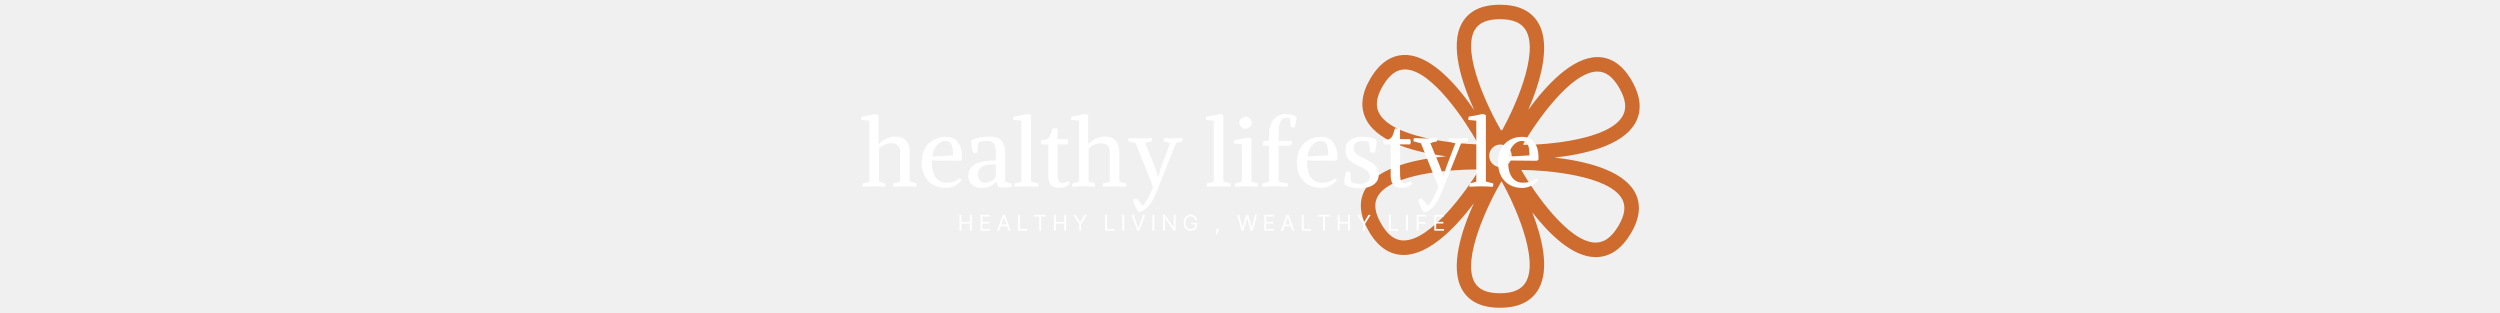
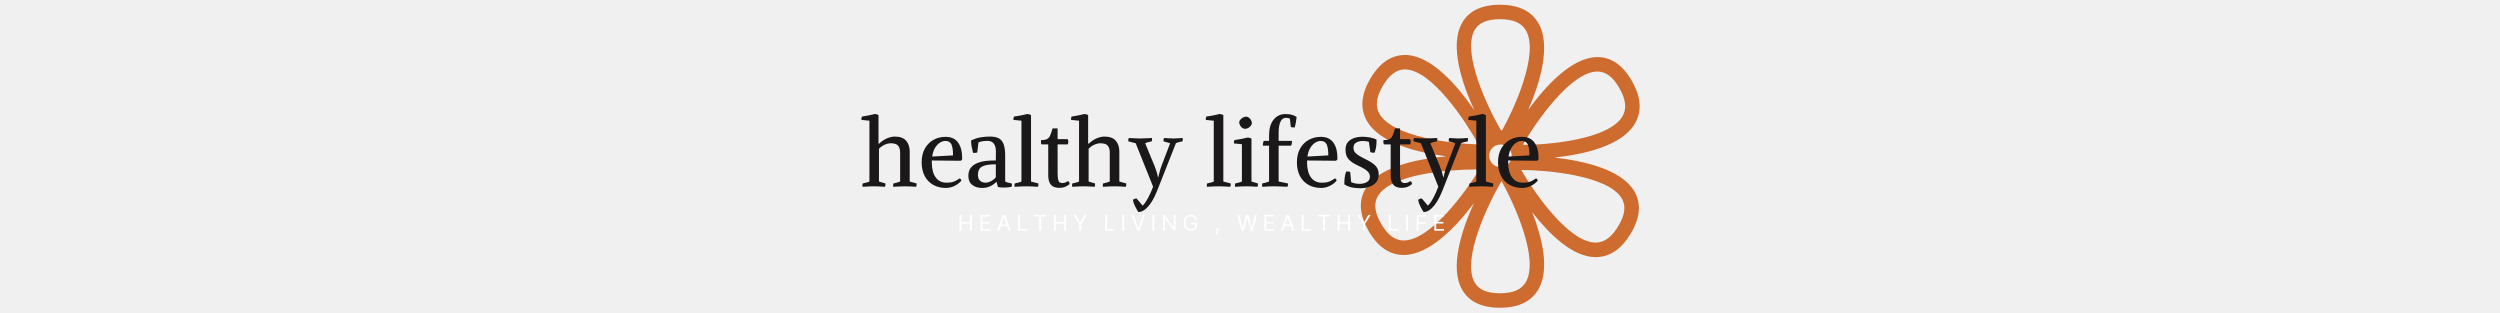
<svg xmlns="http://www.w3.org/2000/svg" xml:space="preserve" width="2000" height="250" data-id="lg_CQEOcldsDnoJChJgkW" data-version="1" viewBox="0 0 2000 250">
  <g data-padding="20">
    <g transform="translate(10 3.888)scale(.9689)">
      <path fill="#ce6c2f" d="M1273.223 126.084c23.713-2.557 55.488-9.452 66.386-28.022 5.894-10.064 5.087-21.879-2.446-35.112-7.45-13.149-17.042-19.821-28.495-19.821h-.056c-21.156.028-42.923 24.075-57.101 43.59 9.48-21.906 19.182-52.959 8.395-71.612C1254.069 5.015 1243.393-.1 1228.214-.1s-25.742 5.06-31.358 15.068c-10.564 18.653 0 49.984 10.12 72.002-13.706-19.96-35.168-45.092-56.63-45.592-11.37-.223-21.21 6.143-28.995 19.154-7.784 13.066-8.896 24.853-3.197 35.028 10.453 18.765 41.978 26.41 65.664 29.496-24.02 2.168-55.74 8.534-66.61 26.688-5.92 9.813-5.114 21.489 2.364 34.666 7.506 13.233 17.236 20.016 28.884 20.1h.223c21.46 0 43.59-23.658 57.907-42.646-9.98 21.962-20.155 52.737-9.73 71.168 5.643 10.008 16.18 15.068 31.33 15.068 15.207 0 25.882-5.115 31.72-15.207 9.536-16.457 3.058-42.645-5.087-63.634 13.817 17.792 32.97 36.752 51.986 37.03h.445q17.264-.028 28.912-19.46c7.756-12.983 8.812-24.631 3.113-34.611-10.452-18.376-42.09-25.437-66.052-28.134m-53.988-1.445a9.327 9.327 0 1 1 18.654 0 9.313 9.313 0 1 1-18.626 0m89.405-69.584c6.95 0 12.899 4.532 18.153 13.789 5.338 9.396 6.144 16.958 2.502 23.157-11.203 19.182-60.965 23.52-81.565 23.63l-.39-.722c10.453-18.015 39.31-59.826 61.3-59.854m-101.415-34.222c3.42-6.06 10.286-9.007 20.934-9.007 10.814 0 17.792 3.058 21.406 9.258 11.064 19.182-9.536 64.357-19.627 82.454l-1.057-.11c-10.564-18.182-32.442-63.552-21.684-82.595m-78.674 68.944c-3.502-6.282-2.502-13.844 3.03-23.13 5.366-8.979 11.287-13.343 18.07-13.343h.39c21.962.5 49.873 42.923 59.937 61.188l-.39.722c-20.572-.583-70.222-6.032-81.037-25.464m19.96 104.806c-7.172-.084-13.26-4.67-18.597-14.067-5.282-9.285-6.09-16.68-2.502-22.657 10.897-18.154 58.38-21.907 80.508-21.907h2.697l.222.417c-10.564 17.431-40.17 58.492-62.327 58.186m101.025 34.333c-3.586 6.227-10.564 9.257-21.378 9.257-10.675 0-17.514-2.947-20.934-9.007-10.925-19.293 11.676-65.691 22.1-83.344l.25-.028c9.926 17.625 31.193 63.745 19.962 83.122m76.339-46.204c-5.477 9.174-11.593 13.622-18.654 13.622h-.278c-22.296-.306-50.874-41.922-60.993-59.575l.278-.39c20.655.14 71.724 4.532 82.65 23.77 3.446 6.032 2.473 13.427-3.003 22.573" />
      <rect width="560" height="89.27" x="300.069" y="-332.735" fill="none" rx="0" ry="0" transform="translate(400 413.1)" />
-       <path fill="#fff" d="M715.039 90.97v23.7h.4q3.55-3.23 6.91-4.58 3.36-1.34 6.05-1.34 6.47 0 9.44 3.4 2.96 3.39 2.96 8.92v24.81l5.69 1.58q.23 1.5-.4 2.76-2.13-.15-4.58-.27t-4.66-.12-4.82.12-4.82.27q-.24-1.5.16-2.76 1.42-.32 2.84-.67 1.42-.36 2.69-.91v-23.62q0-3.32-1.03-5.06t-2.76-2.33q-1.74-.59-3.87-.59-2.53 0-5.26 1.26-2.72 1.27-4.54 3.32v27.02l5.29 1.58q.24 1.5-.39 2.76-2.14-.15-4.39-.27t-4.46-.12-4.82.12-4.82.27q-.24-1.5.16-2.76 1.5-.4 2.96-.71 1.46-.32 2.57-.87V95.64l-6.56-.64q-.23-1.58.4-2.76 5.69-.87 10.66-2.13.79.07 1.5.27t1.5.59m44.01 37.52v1.58q0 7.98 3.2 12.36 3.2 4.39 8.73 4.39 2.45 0 4.1-.28 1.66-.28 3.28-1.07t3.68-2.21q1.26.56 1.42 1.9-2.45 2.84-5.85 4.42-3.39 1.58-6.87 1.58-6 0-10.51-2.53-4.5-2.52-7.03-7.26t-2.53-11.3q0-6.72 2.65-11.42t7.11-7.19q4.46-2.48 9.91-2.48 7.04 0 10.39 4.7 3.36 4.7 3.36 12.12v1.03q0 .47-.08 1.03l-1.1.87Zm11.22-16.12q-2.3 0-4.55 1.43-2.25 1.42-3.99 4.26-1.73 2.85-2.37 7.19l17.23-.95q0-6.08-1.31-9-1.3-2.93-5.01-2.93m30.17 38.79q-4.74 0-7.98-2.49-3.23-2.48-3.23-7.54 0-3.95 1.93-6.48 1.94-2.53 5.22-3.91 3.27-1.38 7.3-1.86 4.03-.47 8.22-.39l.08-6.95q.08-4.43-1.66-6.84t-5.29-2.41q-1.98 0-3.8.28-1.81.28-3.63.91l-1.03 8.37q-.63.32-1.74.36-1.1.04-1.73-.04-.71-2.61-1.19-5.21-.47-2.61-.39-5.06 3.71-1.74 7.46-2.45t8.18-.71q4.42 0 7.15 1.42 2.72 1.42 4.03 4.9 1.3 3.48 1.3 9.72v21.17q1.34.63 2.77.91 1.42.27 2.76.67.24 1.5-.39 2.76-1.27.24-3.05.4-1.77.16-3.59.16-2.61 0-4.5-.48l-1.11-4.11h-.32q-1.97 2.06-4.89 3.48-2.93 1.42-6.88 1.42m3.01-4.34q2.21 0 4.74-1.39 2.52-1.38 3.71-3.12v-10.66q-8.14 0-11.46 1.93-3.31 1.94-3.31 6.76 0 3.24 1.73 4.86 1.74 1.62 4.59 1.62m37.52-55.85v54.91l6.08 1.58q.24 1.5-.39 2.76-2.13-.15-4.78-.27t-4.86-.12-4.82.12-4.82.27q-.23-1.5.16-2.76 1.5-.4 2.96-.71 1.46-.32 2.57-.87V95.64l-6.56-.64q-.23-1.58.4-2.76 2.84-.4 5.73-.95 2.88-.55 5.33-1.18.79.07 1.5.27t1.5.59m23.15 60.11q-2.53 0-4.58-.94-2.06-.95-3.2-3.28-1.15-2.33-1.15-6.44v-25.2h-5.53q-.47-.87-.51-1.78t.12-1.78q3.31 0 4.97-.87t2.57-3 1.94-5.77h4.18v8.85h8.3q1.1 2.29 0 4.35h-8.3v23.22q0 3.64.36 5.49.35 1.86 1.22 2.53t2.37.67q1.27 0 2.45-.47 1.19-.47 2.29-1.11 1.11.71 1.19 2.37-.87 1.03-3.16 2.1-2.29 1.06-5.53 1.06m24.01-60.11v23.7h.4q3.55-3.23 6.91-4.58 3.36-1.34 6.04-1.34 6.48 0 9.45 3.4 2.96 3.39 2.96 8.92v24.81l5.69 1.58q.23 1.5-.4 2.76-2.13-.15-4.58-.27t-4.66-.12-4.82.12-4.82.27q-.24-1.5.16-2.76 1.42-.32 2.84-.67 1.42-.36 2.69-.91v-23.62q0-3.32-1.03-5.06t-2.76-2.33q-1.74-.59-3.88-.59-2.52 0-5.25 1.26-2.72 1.27-4.54 3.32v27.02l5.29 1.58q.24 1.5-.39 2.76-2.14-.15-4.39-.27t-4.46-.12-4.82.12-4.82.27q-.24-1.5.16-2.76 1.5-.4 2.96-.71 1.46-.32 2.57-.87V95.64l-6.56-.64q-.24-1.58.4-2.76 5.68-.87 10.66-2.13.79.07 1.5.27t1.5.59m41.48 80.1q-1.34-2.05-2.73-4.74-1.38-2.69-1.77-5.37.47-.4 1.38-.75.91-.36 1.62-.36l5.05 5.93q2.14-2.06 4.39-6.2 2.25-4.15 4.22-9.44l-14.37-35.87-6.09-1.58q-.23-1.5.4-2.77 2.13.08 4.62.24t4.7.16q2.29 0 4.94-.16 2.64-.16 4.86-.24.23 1.51-.16 2.77-1.42.32-2.81.63-1.38.32-2.64.95l6.55 15.88q.4.95 1.19 2.88.79 1.94 1.58 4.39t1.26 4.97h.24q.47-1.81 1.03-4.22.55-2.41 2.05-6.28l6.72-17.62-5.45-1.58q-.24-1.5.39-2.77 2.13.08 3.83.24t3.91.16q2.29 0 3.87-.16t3.8-.24q.23 1.51-.16 2.77-1.42.32-2.89.63-1.46.32-2.56.95l-15.49 39.26q-2.05 5.22-4.58 9.17t-5.29 6.16q-2.77 2.21-5.61 2.21m70.15-80.1v54.91l6.08 1.58q.24 1.5-.39 2.76-2.13-.15-4.78-.27t-4.86-.12-4.82.12-4.82.27q-.23-1.5.16-2.76 1.5-.4 2.96-.71 1.46-.32 2.57-.87V95.64l-6.56-.64q-.23-1.58.4-2.76 2.84-.4 5.73-.95 2.88-.55 5.33-1.18.79.07 1.5.27t1.5.59m23.23 19.43v35.47l5.29 1.58q.24 1.5-.4 2.76-2.13-.15-4.38-.27t-4.46-.12q-2.22 0-4.82.12-2.61.12-4.82.27-.24-1.5.16-2.76 1.5-.4 2.96-.71 1.46-.32 2.57-.87v-30.81l-6.56-.63q-.24-1.58.39-2.77 2.85-.39 5.73-.95 2.89-.55 5.33-1.18.79.08 1.51.28.71.19 1.5.59m-5.3-8.06q-1.34 0-2.45-.87-1.1-.87-1.73-2.13-.64-1.27-.64-2.37 0-1.03.87-2.1.87-1.06 2.18-1.81 1.3-.75 2.56-.75 1.43 0 2.53.91 1.11.9 1.7 2.13.59 1.22.59 2.33 0 1.03-.83 2.13-.83 1.11-2.13 1.82t-2.65.71m37.84-1.5-.86-6.95q-1.51-.63-3.09-.63-3.16 0-4.66 3.27-1.5 3.28-1.5 9.05v6.71h11.06q0 .95-.19 2.14-.2 1.18-.6 1.81h-10.27v29.63l7.67 1.58q.23 1.5-.4 2.76-1.42-.07-3.51-.15l-4.15-.16q-2.06-.08-3.56-.08-2.21 0-4.82.12-2.6.12-4.82.27-.23-1.5.16-2.76 1.42-.32 2.85-.67 1.42-.36 2.68-.91v-29.63h-5.13q-.08-.79.2-2.17.27-1.38.59-1.78h4.34v-4.74q0-8.05 3.72-12.71 3.71-4.67 9.71-4.67 3.16 0 5.18.52 2.01.51 4.14 1.85-.23 2.22-.59 4.39-.35 2.17-.91 4.23-.55.07-1.58.03-1.02-.03-1.66-.35m13.36 27.65v1.58q0 7.98 3.2 12.36 3.19 4.39 8.72 4.39 2.45 0 4.11-.28t3.28-1.07 3.67-2.21q1.27.56 1.43 1.9-2.45 2.84-5.85 4.42t-6.87 1.58q-6.01 0-10.51-2.53-4.5-2.52-7.03-7.26t-2.53-11.3q0-6.72 2.65-11.42 2.64-4.7 7.11-7.19 4.46-2.48 9.91-2.48 7.03 0 10.39 4.7t3.36 12.12v1.03q0 .47-.08 1.03l-1.11.87Zm11.21-16.12q-2.29 0-4.54 1.43-2.25 1.42-3.99 4.26-1.74 2.85-2.37 7.19l17.22-.95q0-6.08-1.3-9-1.3-2.93-5.02-2.93m24.41 25.6.79 8.37q1.66.79 3.36 1.11t3.83.32q3.24 0 5.77-1.43 2.53-1.42 2.53-4.58 0-1.66-.91-3.08t-3.16-2.92-6.44-3.4q-4.58-2.13-7.11-4.94-2.53-2.8-2.53-7.78 0-4.03 2.02-6.36 2.01-2.33 5.21-3.36 3.2-1.02 6.76-1.02 3.08 0 6.12.59t5.41 1.62q0 .39.04.87.04.47.04.87 0 4.82-1.5 9.08-.32.08-.59.12-.28.04-.6.04-1.18 0-2.37-.47l-1.26-8.54q-1.03-.31-2.37-.51t-2.69-.2q-1.81 0-3.59.52-1.78.51-2.92 1.73-1.15 1.23-1.15 3.44 0 1.5.67 2.85.67 1.34 2.69 2.8 2.01 1.46 6.04 3.44 6.32 3 8.89 5.8 2.57 2.81 2.57 6.99 0 4.03-2.14 6.56-2.13 2.53-5.57 3.71-3.43 1.19-7.3 1.19-3.72 0-6.92-.59-3.2-.6-6.43-2.57v-1.34q0-2.14.27-4.39.28-2.25 1.15-4.86.47-.08.79-.08 1.42 0 2.6.4m42.35 13.11q-2.53 0-4.58-.94-2.06-.95-3.2-3.28-1.15-2.33-1.15-6.44v-25.2h-5.53q-.47-.87-.51-1.78t.12-1.78q3.31 0 4.97-.87t2.57-3 1.94-5.77h4.18v8.85h8.3q1.1 2.29 0 4.35h-8.3v23.22q0 3.64.36 5.49.35 1.86 1.22 2.53t2.37.67q1.27 0 2.45-.47 1.19-.47 2.29-1.11 1.11.71 1.19 2.37-.87 1.03-3.16 2.1-2.29 1.06-5.53 1.06m18.25 19.99q-1.35-2.05-2.73-4.74t-1.78-5.37q.48-.4 1.39-.75.91-.36 1.62-.36l5.05 5.93q2.14-2.06 4.39-6.2 2.25-4.15 4.22-9.44l-14.37-35.87-6.09-1.58q-.23-1.5.4-2.77 2.13.08 4.62.24t4.7.16q2.29 0 4.94-.16 2.64-.16 4.86-.24.23 1.51-.16 2.77-1.42.32-2.81.63-1.38.32-2.64.95l6.55 15.88q.4.95 1.19 2.88.79 1.94 1.58 4.39t1.26 4.97h.24q.47-1.81 1.03-4.22.55-2.41 2.05-6.28l6.72-17.62-5.46-1.58q-.23-1.5.4-2.77 2.13.08 3.83.24t3.91.16q2.29 0 3.87-.16t3.79-.24q.24 1.51-.15 2.77-1.43.32-2.89.63-1.46.32-2.56.95l-15.49 39.26q-2.05 5.22-4.58 9.17t-5.29 6.16q-2.77 2.21-5.61 2.21m51.43-80.1v54.91l6.08 1.58q.24 1.5-.4 2.76-2.13-.15-4.77-.27-2.65-.12-4.86-.12-2.22 0-4.82.12-2.61.12-4.82.27-.24-1.5.16-2.76 1.5-.4 2.96-.71 1.46-.32 2.57-.87V95.64l-6.56-.64q-.24-1.58.39-2.76 2.85-.4 5.73-.95 2.89-.55 5.33-1.18.79.07 1.51.27.71.2 1.5.59m18.4 37.52v1.58q0 7.98 3.2 12.36 3.2 4.39 8.73 4.39 2.45 0 4.11-.28t3.28-1.07 3.67-2.21q1.27.56 1.42 1.9-2.44 2.84-5.84 4.42t-6.87 1.58q-6.01 0-10.51-2.53-4.5-2.52-7.03-7.26t-2.53-11.3q0-6.72 2.65-11.42 2.64-4.7 7.11-7.19 4.46-2.48 9.91-2.48 7.03 0 10.39 4.7t3.36 12.12v1.03q0 .47-.08 1.03l-1.11.87Zm11.22-16.12q-2.29 0-4.54 1.43-2.25 1.42-3.99 4.26-1.74 2.85-2.37 7.19l17.22-.95q0-6.08-1.3-9-1.31-2.93-5.02-2.93" />
+       <path fill="#1a1818" d="M715.039 90.97v23.7h.4q3.55-3.23 6.91-4.58 3.36-1.34 6.05-1.34 6.47 0 9.44 3.4 2.96 3.39 2.96 8.92v24.81l5.69 1.58q.23 1.5-.4 2.76-2.13-.15-4.58-.27t-4.66-.12-4.82.12-4.82.27q-.24-1.5.16-2.76 1.42-.32 2.84-.67 1.42-.36 2.69-.91v-23.62q0-3.32-1.03-5.06t-2.76-2.33q-1.74-.59-3.87-.59-2.53 0-5.26 1.26-2.72 1.27-4.54 3.32v27.02l5.29 1.58q.24 1.5-.39 2.76-2.14-.15-4.39-.27t-4.46-.12-4.82.12-4.82.27q-.24-1.5.16-2.76 1.5-.4 2.96-.71 1.46-.32 2.57-.87V95.64l-6.56-.64q-.23-1.58.4-2.76 5.69-.87 10.66-2.13.79.07 1.5.27t1.5.59m44.01 37.52v1.58q0 7.98 3.2 12.36 3.2 4.39 8.73 4.39 2.45 0 4.1-.28 1.66-.28 3.28-1.07t3.68-2.21q1.26.56 1.42 1.9-2.45 2.84-5.85 4.42-3.39 1.58-6.87 1.58-6 0-10.51-2.53-4.5-2.52-7.03-7.26t-2.53-11.3q0-6.72 2.65-11.42t7.11-7.19q4.46-2.48 9.91-2.48 7.04 0 10.39 4.7 3.36 4.7 3.36 12.12v1.03q0 .47-.08 1.03l-1.1.87Zm11.22-16.12q-2.3 0-4.55 1.43-2.25 1.42-3.99 4.26-1.73 2.85-2.37 7.19l17.23-.95q0-6.08-1.31-9-1.3-2.93-5.01-2.93m30.17 38.79q-4.74 0-7.98-2.49-3.23-2.48-3.23-7.54 0-3.95 1.93-6.48 1.94-2.53 5.22-3.91 3.27-1.38 7.3-1.86 4.03-.47 8.22-.39l.08-6.95q.08-4.43-1.66-6.84t-5.29-2.41q-1.98 0-3.8.28-1.81.28-3.63.91l-1.03 8.37q-.63.32-1.74.36-1.1.04-1.73-.04-.71-2.61-1.19-5.21-.47-2.61-.39-5.06 3.71-1.74 7.46-2.45t8.18-.71q4.42 0 7.15 1.42 2.72 1.42 4.03 4.9 1.3 3.48 1.3 9.72v21.17q1.34.63 2.77.91 1.42.27 2.76.67.24 1.5-.39 2.76-1.27.24-3.05.4-1.77.16-3.59.16-2.61 0-4.5-.48l-1.11-4.11h-.32q-1.97 2.06-4.89 3.48-2.93 1.42-6.88 1.42m3.01-4.34q2.21 0 4.74-1.39 2.52-1.38 3.71-3.12v-10.66q-8.14 0-11.46 1.93-3.31 1.94-3.31 6.76 0 3.24 1.73 4.86 1.74 1.62 4.59 1.62m37.52-55.85v54.91l6.08 1.58q.24 1.5-.39 2.76-2.13-.15-4.78-.27t-4.86-.12-4.82.12-4.82.27q-.23-1.5.16-2.76 1.5-.4 2.96-.71 1.46-.32 2.57-.87V95.64l-6.56-.64q-.23-1.58.4-2.76 2.84-.4 5.73-.95 2.88-.55 5.33-1.18.79.07 1.5.27t1.5.59m23.15 60.11q-2.53 0-4.58-.94-2.06-.95-3.2-3.28-1.15-2.33-1.15-6.44v-25.2h-5.53q-.47-.87-.51-1.78t.12-1.78q3.31 0 4.97-.87t2.57-3 1.94-5.77h4.18v8.85h8.3q1.1 2.29 0 4.35h-8.3v23.22q0 3.64.36 5.49.35 1.86 1.22 2.53t2.37.67q1.27 0 2.45-.47 1.19-.47 2.29-1.11 1.11.71 1.19 2.37-.87 1.03-3.16 2.1-2.29 1.06-5.53 1.06m24.01-60.11v23.7h.4q3.55-3.23 6.91-4.58 3.36-1.34 6.04-1.34 6.48 0 9.45 3.4 2.96 3.39 2.96 8.92v24.81l5.69 1.58q.23 1.5-.4 2.76-2.13-.15-4.58-.27t-4.66-.12-4.82.12-4.82.27q-.24-1.5.16-2.76 1.42-.32 2.84-.67 1.42-.36 2.69-.91v-23.62q0-3.32-1.03-5.06t-2.76-2.33q-1.74-.59-3.88-.59-2.52 0-5.25 1.26-2.72 1.27-4.54 3.32v27.02l5.29 1.58q.24 1.5-.39 2.76-2.14-.15-4.39-.27t-4.46-.12-4.82.12-4.82.27q-.24-1.5.16-2.76 1.5-.4 2.96-.71 1.46-.32 2.57-.87V95.64l-6.56-.64q-.24-1.58.4-2.76 5.68-.87 10.66-2.13.79.07 1.5.27t1.5.59m41.48 80.1q-1.34-2.05-2.73-4.74-1.38-2.69-1.77-5.37.47-.4 1.38-.75.91-.36 1.62-.36l5.05 5.93q2.14-2.06 4.39-6.2 2.25-4.15 4.22-9.44l-14.37-35.87-6.09-1.58q-.23-1.5.4-2.77 2.13.08 4.62.24t4.7.16q2.29 0 4.94-.16 2.64-.16 4.86-.24.23 1.51-.16 2.77-1.42.32-2.81.63-1.38.32-2.64.95l6.55 15.88q.4.95 1.19 2.88.79 1.94 1.58 4.39t1.26 4.97h.24q.47-1.81 1.03-4.22.55-2.41 2.05-6.28l6.72-17.62-5.45-1.58q-.24-1.5.39-2.77 2.13.08 3.83.24t3.91.16q2.29 0 3.87-.16t3.8-.24q.23 1.51-.16 2.77-1.42.32-2.89.63-1.46.32-2.56.95l-15.49 39.26q-2.05 5.22-4.58 9.17t-5.29 6.16q-2.77 2.21-5.61 2.21m70.15-80.1v54.91l6.08 1.58q.24 1.5-.39 2.76-2.13-.15-4.78-.27t-4.86-.12-4.82.12-4.82.27q-.23-1.5.16-2.76 1.5-.4 2.96-.71 1.46-.32 2.57-.87V95.64l-6.56-.64q-.23-1.58.4-2.76 2.84-.4 5.73-.95 2.88-.55 5.33-1.18.79.07 1.5.27t1.5.59m23.23 19.43v35.47l5.29 1.58q.24 1.5-.4 2.76-2.13-.15-4.38-.27t-4.46-.12q-2.22 0-4.82.12-2.61.12-4.82.27-.24-1.5.16-2.76 1.5-.4 2.96-.71 1.46-.32 2.57-.87v-30.81l-6.56-.63q-.24-1.58.39-2.77 2.85-.39 5.73-.95 2.89-.55 5.33-1.18.79.08 1.51.28.71.19 1.5.59m-5.3-8.06q-1.34 0-2.45-.87-1.1-.87-1.73-2.13-.64-1.27-.64-2.37 0-1.03.87-2.1.87-1.06 2.18-1.81 1.3-.75 2.56-.75 1.43 0 2.53.91 1.11.9 1.7 2.13.59 1.22.59 2.33 0 1.03-.83 2.13-.83 1.11-2.13 1.82t-2.65.71m37.84-1.5-.86-6.95q-1.51-.63-3.09-.63-3.16 0-4.66 3.27-1.5 3.28-1.5 9.05v6.71h11.06q0 .95-.19 2.14-.2 1.18-.6 1.81h-10.27v29.63l7.67 1.58q.23 1.5-.4 2.76-1.42-.07-3.51-.15l-4.15-.16q-2.06-.08-3.56-.08-2.21 0-4.82.12-2.6.12-4.82.27-.23-1.5.16-2.76 1.42-.32 2.85-.67 1.42-.36 2.68-.91v-29.63h-5.13q-.08-.79.2-2.17.27-1.38.59-1.78h4.34v-4.74q0-8.05 3.72-12.71 3.71-4.67 9.71-4.67 3.16 0 5.18.52 2.01.51 4.14 1.85-.23 2.22-.59 4.39-.35 2.17-.91 4.23-.55.07-1.58.03-1.02-.03-1.66-.35m13.36 27.65v1.58q0 7.98 3.2 12.36 3.19 4.39 8.72 4.39 2.45 0 4.11-.28t3.28-1.07 3.67-2.21q1.27.56 1.43 1.9-2.45 2.84-5.85 4.42t-6.87 1.58q-6.01 0-10.51-2.53-4.5-2.52-7.03-7.26t-2.53-11.3q0-6.72 2.65-11.42 2.64-4.7 7.11-7.19 4.46-2.48 9.91-2.48 7.03 0 10.39 4.7t3.36 12.12v1.03q0 .47-.08 1.03l-1.11.87Zm11.21-16.12q-2.29 0-4.54 1.43-2.25 1.42-3.99 4.26-1.74 2.85-2.37 7.19l17.22-.95q0-6.08-1.3-9-1.3-2.93-5.02-2.93m24.41 25.6.79 8.37q1.66.79 3.36 1.11t3.83.32q3.24 0 5.77-1.43 2.53-1.42 2.53-4.58 0-1.66-.91-3.08t-3.16-2.92-6.44-3.4q-4.58-2.13-7.11-4.94-2.53-2.8-2.53-7.78 0-4.03 2.02-6.36 2.01-2.33 5.21-3.36 3.2-1.02 6.76-1.02 3.08 0 6.12.59t5.41 1.62q0 .39.04.87.04.47.04.87 0 4.82-1.5 9.08-.32.08-.59.12-.28.04-.6.04-1.18 0-2.37-.47l-1.26-8.54q-1.03-.31-2.37-.51t-2.69-.2q-1.81 0-3.59.52-1.78.51-2.92 1.73-1.15 1.23-1.15 3.44 0 1.5.67 2.85.67 1.34 2.69 2.8 2.01 1.46 6.04 3.44 6.32 3 8.89 5.8 2.57 2.81 2.57 6.99 0 4.03-2.14 6.56-2.13 2.53-5.57 3.71-3.43 1.19-7.3 1.19-3.72 0-6.92-.59-3.2-.6-6.43-2.57v-1.34q0-2.14.27-4.39.28-2.25 1.15-4.86.47-.08.79-.08 1.42 0 2.6.4m42.35 13.11q-2.53 0-4.58-.94-2.06-.95-3.2-3.28-1.15-2.33-1.15-6.44v-25.2h-5.53q-.47-.87-.51-1.78t.12-1.78q3.31 0 4.97-.87t2.57-3 1.94-5.77h4.18v8.85h8.3q1.1 2.29 0 4.35h-8.3v23.22q0 3.64.36 5.49.35 1.86 1.22 2.53t2.37.67q1.27 0 2.45-.47 1.19-.47 2.29-1.11 1.11.71 1.19 2.37-.87 1.03-3.16 2.1-2.29 1.06-5.53 1.06m18.25 19.99q-1.35-2.05-2.73-4.74t-1.78-5.37q.48-.4 1.39-.75.91-.36 1.62-.36l5.05 5.93q2.14-2.06 4.39-6.2 2.25-4.15 4.22-9.44l-14.37-35.87-6.09-1.58q-.23-1.5.4-2.77 2.13.08 4.62.24t4.7.16q2.29 0 4.94-.16 2.64-.16 4.86-.24.23 1.51-.16 2.77-1.42.32-2.81.63-1.38.32-2.64.95l6.55 15.88q.4.95 1.19 2.88.79 1.94 1.58 4.39t1.26 4.97h.24q.47-1.81 1.03-4.22.55-2.41 2.05-6.28l6.72-17.62-5.46-1.58q-.23-1.5.4-2.77 2.13.08 3.83.24t3.91.16q2.29 0 3.87-.16t3.79-.24q.24 1.51-.15 2.77-1.43.32-2.89.63-1.46.32-2.56.95l-15.49 39.26q-2.05 5.22-4.58 9.17t-5.29 6.16q-2.77 2.21-5.61 2.21m51.43-80.1v54.91l6.08 1.58q.24 1.5-.4 2.76-2.13-.15-4.77-.27-2.65-.12-4.86-.12-2.22 0-4.82.12-2.61.12-4.82.27-.24-1.5.16-2.76 1.5-.4 2.96-.71 1.46-.32 2.57-.87V95.64l-6.56-.64q-.24-1.58.39-2.76 2.85-.4 5.73-.95 2.89-.55 5.33-1.18.79.07 1.51.27.71.2 1.5.59m18.4 37.52v1.58q0 7.98 3.2 12.36 3.2 4.39 8.73 4.39 2.45 0 4.11-.28t3.28-1.07 3.67-2.21q1.27.56 1.42 1.9-2.44 2.84-5.84 4.42t-6.87 1.58q-6.01 0-10.51-2.53-4.5-2.52-7.03-7.26t-2.53-11.3q0-6.72 2.65-11.42 2.64-4.7 7.11-7.19 4.46-2.48 9.91-2.48 7.03 0 10.39 4.7t3.36 12.12v1.03q0 .47-.08 1.03l-1.11.87Zm11.22-16.12q-2.29 0-4.54 1.43-2.25 1.42-3.99 4.26-1.74 2.85-2.37 7.19l17.22-.95q0-6.08-1.3-9-1.31-2.93-5.02-2.93" />
      <rect width="409.657" height="20.34" x="375.24" y="-298.27" fill="none" rx="0" ry="0" transform="translate(400 468.91)" />
      <path fill="#fff" d="M783.529 186.47h-1.58v-13.09h1.58v5.83h6.98v-5.83h1.58v13.09h-1.58v-5.85h-6.98Zm23.73 0h-8v-13.09h7.91v1.4h-6.33v4.38h5.91v1.41h-5.91v4.5h6.42Zm11.21-11.02-3.9 11.02h-1.67l4.81-13.09h1.64l4.8 13.09h-1.65l-3.92-11.02Zm-3.29 7.31v-1.4h6.7v1.4Zm22.68 3.71h-7.68v-13.09h1.58v11.69h6.1Zm9.85-11.69h-4.13v-1.4h9.82v1.4h-4.11v11.69h-1.58Zm13.72 11.69h-1.58v-13.09h1.58v5.83h6.98v-5.83h1.58v13.09h-1.58v-5.85h-6.98Zm19.32-5.39-4.72-7.7h1.81l3.63 6.11h.16l3.62-6.11h1.83l-4.74 7.7v5.39h-1.59Zm29.11 5.39h-7.68v-13.09h1.58v11.69h6.1Zm6.45-13.09h1.59v13.09h-1.59Zm7.61 0h1.67l3.89 11.02h.16l3.88-11.02h1.65l-4.8 13.09h-1.63Zm17.29 0h1.58v13.09h-1.58Zm17.57 0h1.58v13.09h-1.56l-7.12-10.28h-.14v10.28h-1.59v-13.09h1.53l7.18 10.3h.12Zm14.07 13.27q-1.74 0-3.05-.82-1.32-.82-2.05-2.32-.74-1.51-.74-3.58t.74-3.58q.73-1.51 2.02-2.33 1.3-.82 2.97-.82 1.04 0 1.94.31.89.31 1.6.88.7.57 1.17 1.35t.66 1.73h-1.64q-.21-.65-.55-1.16-.34-.52-.81-.88-.48-.37-1.07-.56-.58-.19-1.3-.19-1.16 0-2.11.6t-1.52 1.77q-.57 1.18-.57 2.88t.57 2.87q.58 1.17 1.55 1.77.98.6 2.19.6 1.12 0 1.98-.48.85-.49 1.33-1.37.49-.88.49-2.09l.49.11h-3.94v-1.41h4.99v1.41q0 1.62-.68 2.81-.69 1.19-1.9 1.84-1.21.66-2.76.66m21.81 2.92h-1.16l.78-4.94h1.74Zm21.81-3.1h-1.66l-3.56-13.09h1.6l2.74 10.67h.12l2.8-10.67h1.79l2.78 10.67h.14l2.72-10.67h1.62l-3.59 13.09h-1.63l-2.89-10.42h-.1Zm25.12 0h-7.99v-13.09h7.91v1.4h-6.33v4.38h5.9v1.41h-5.9v4.5h6.41Zm11.21-11.02-3.9 11.02h-1.67l4.81-13.09h1.64l4.8 13.09h-1.65l-3.92-11.02Zm-3.29 7.31v-1.4h6.7v1.4Zm22.68 3.71h-7.68v-13.09h1.58v11.69h6.1Zm9.85-11.69h-4.13v-1.4h9.82v1.4h-4.11v11.69h-1.58Zm13.72 11.69h-1.58v-13.09h1.58v5.83h6.98v-5.83h1.58v13.09h-1.58v-5.85h-6.98Zm19.32-5.39-4.72-7.7h1.81l3.63 6.11h.16l3.62-6.11h1.83l-4.74 7.7v5.39h-1.59Zm29.11 5.39h-7.68v-13.09h1.58v11.69h6.1Zm6.44-13.09h1.59v13.09h-1.59Zm10.34 13.09h-1.58v-13.09h7.85v1.4h-6.27v4.57h5.68v1.41h-5.68Zm20.97 0h-8v-13.09h7.91v1.4h-6.33v4.38h5.91v1.41h-5.91v4.5h6.42Z" />
    </g>
    <path fill="transparent" stroke="transparent" d="M678.5 0h643v250h-643z" />
  </g>
</svg>
